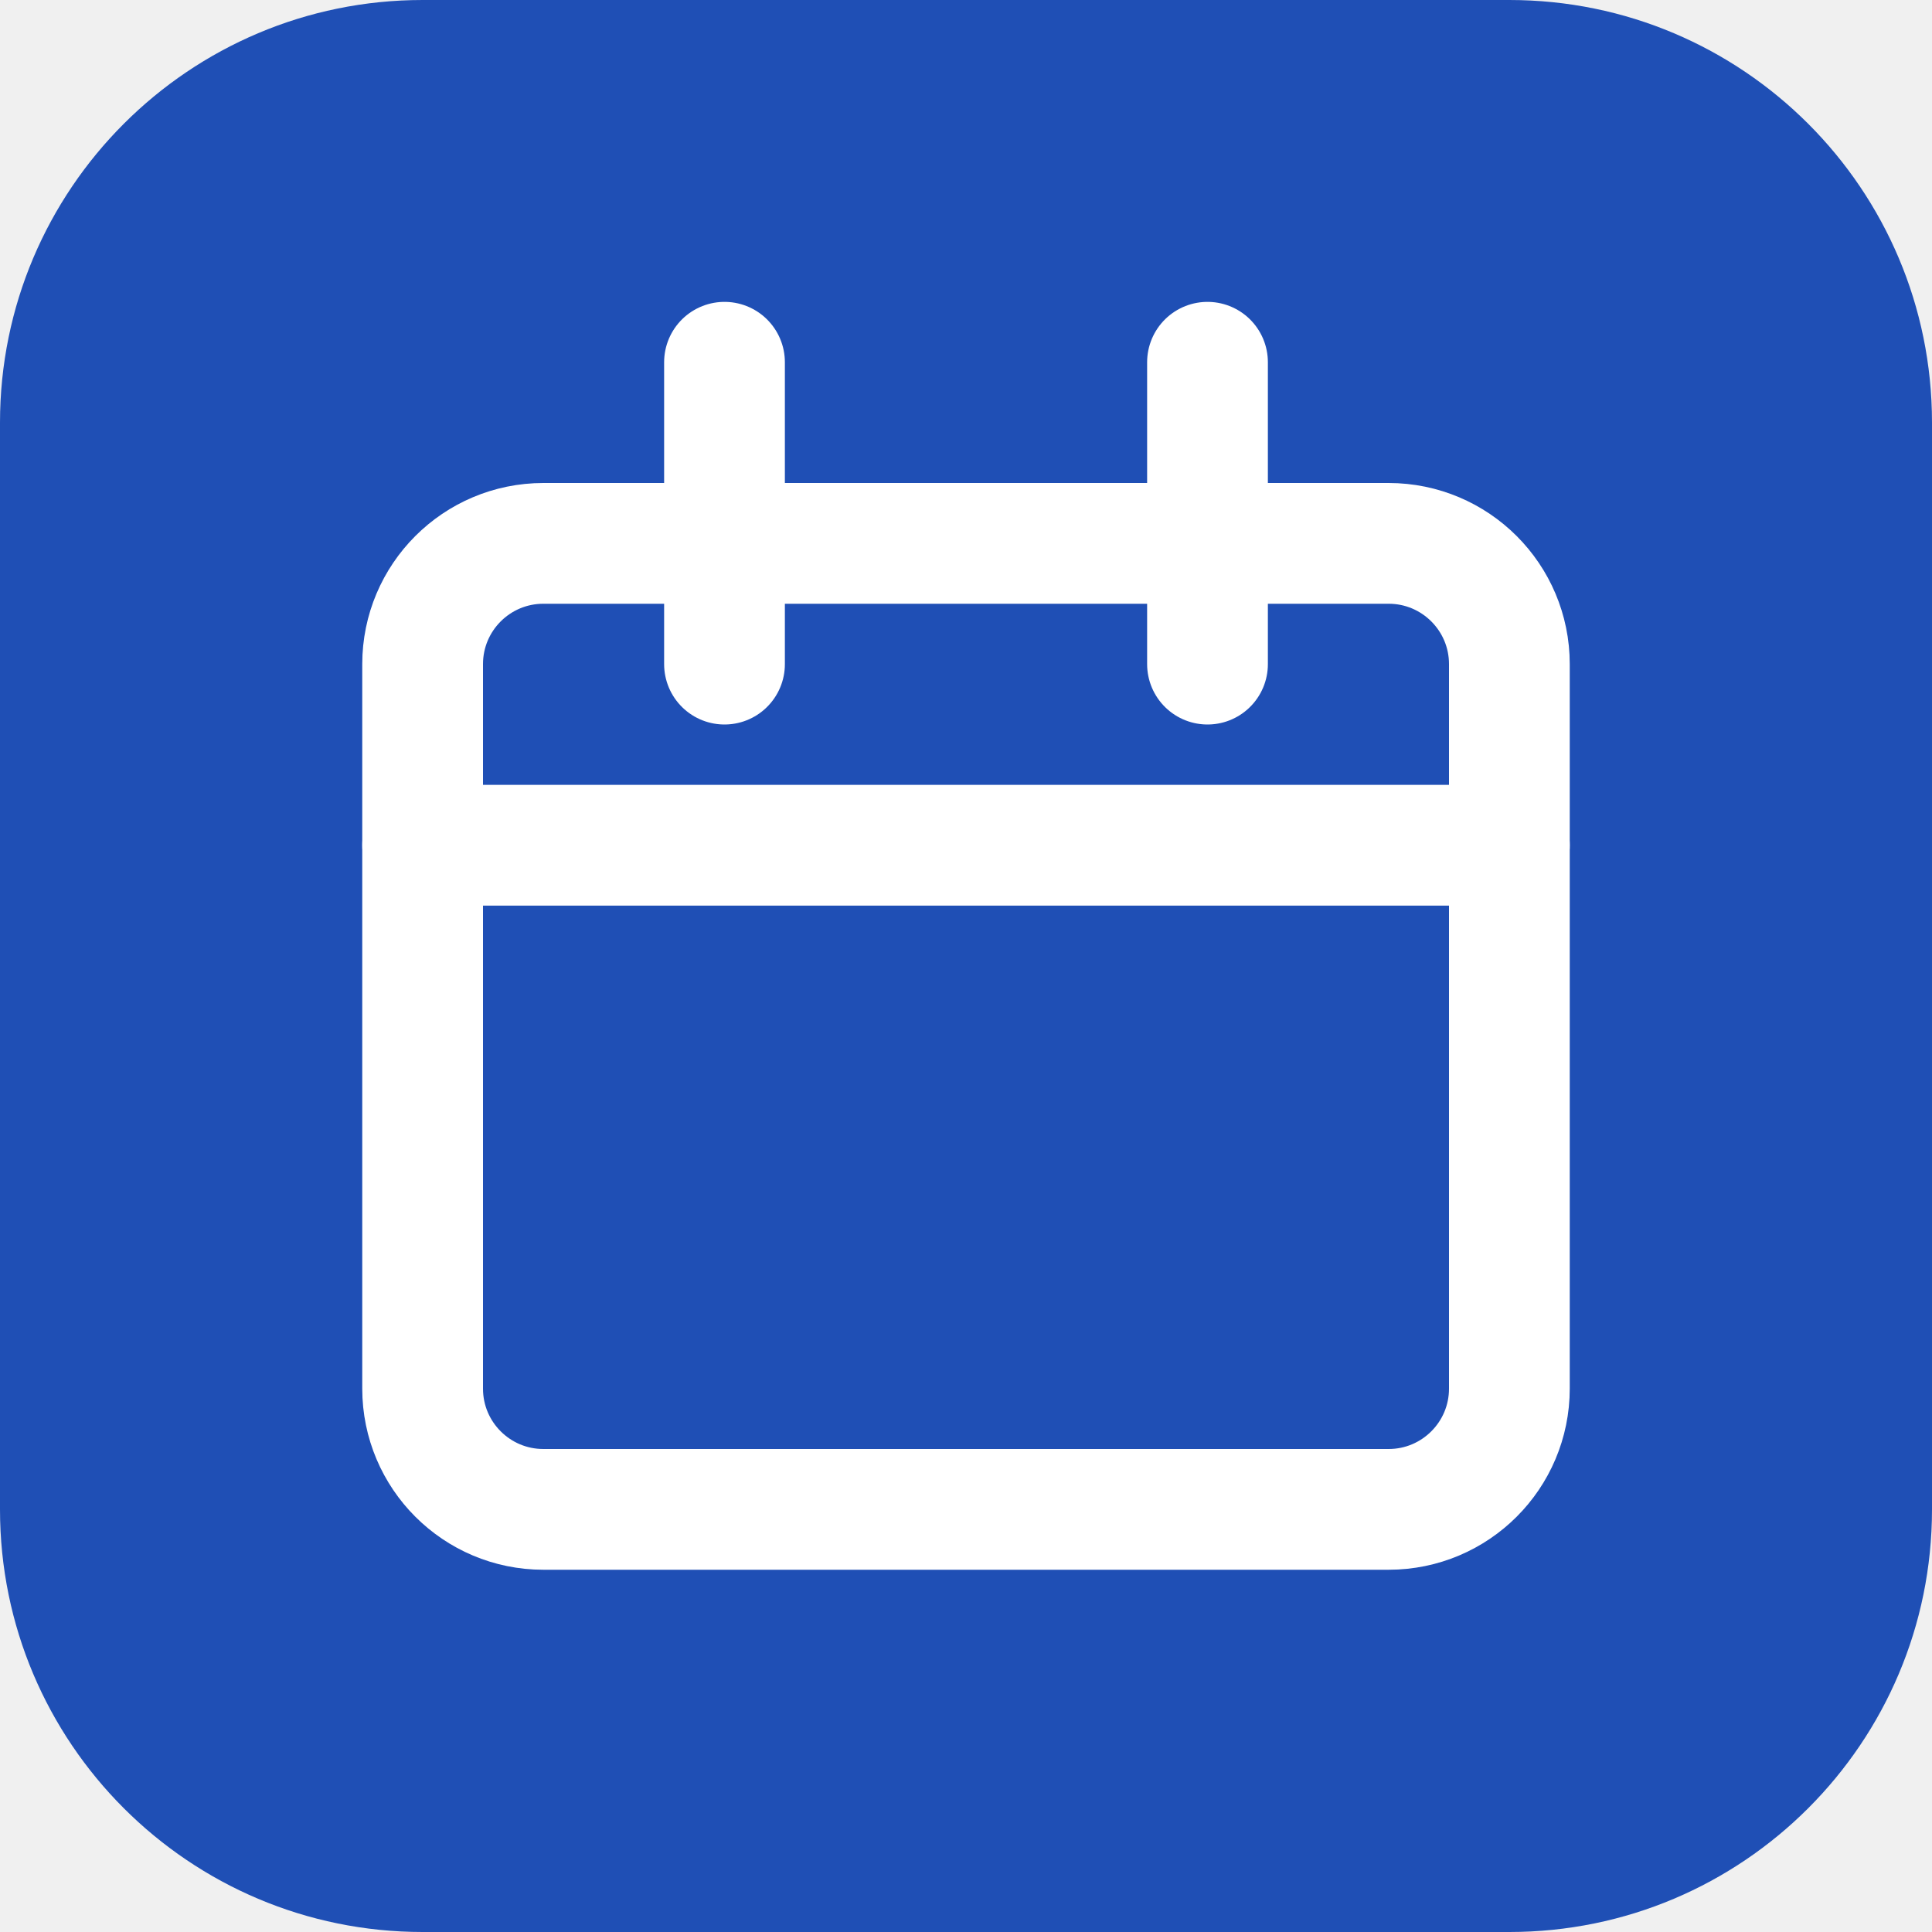
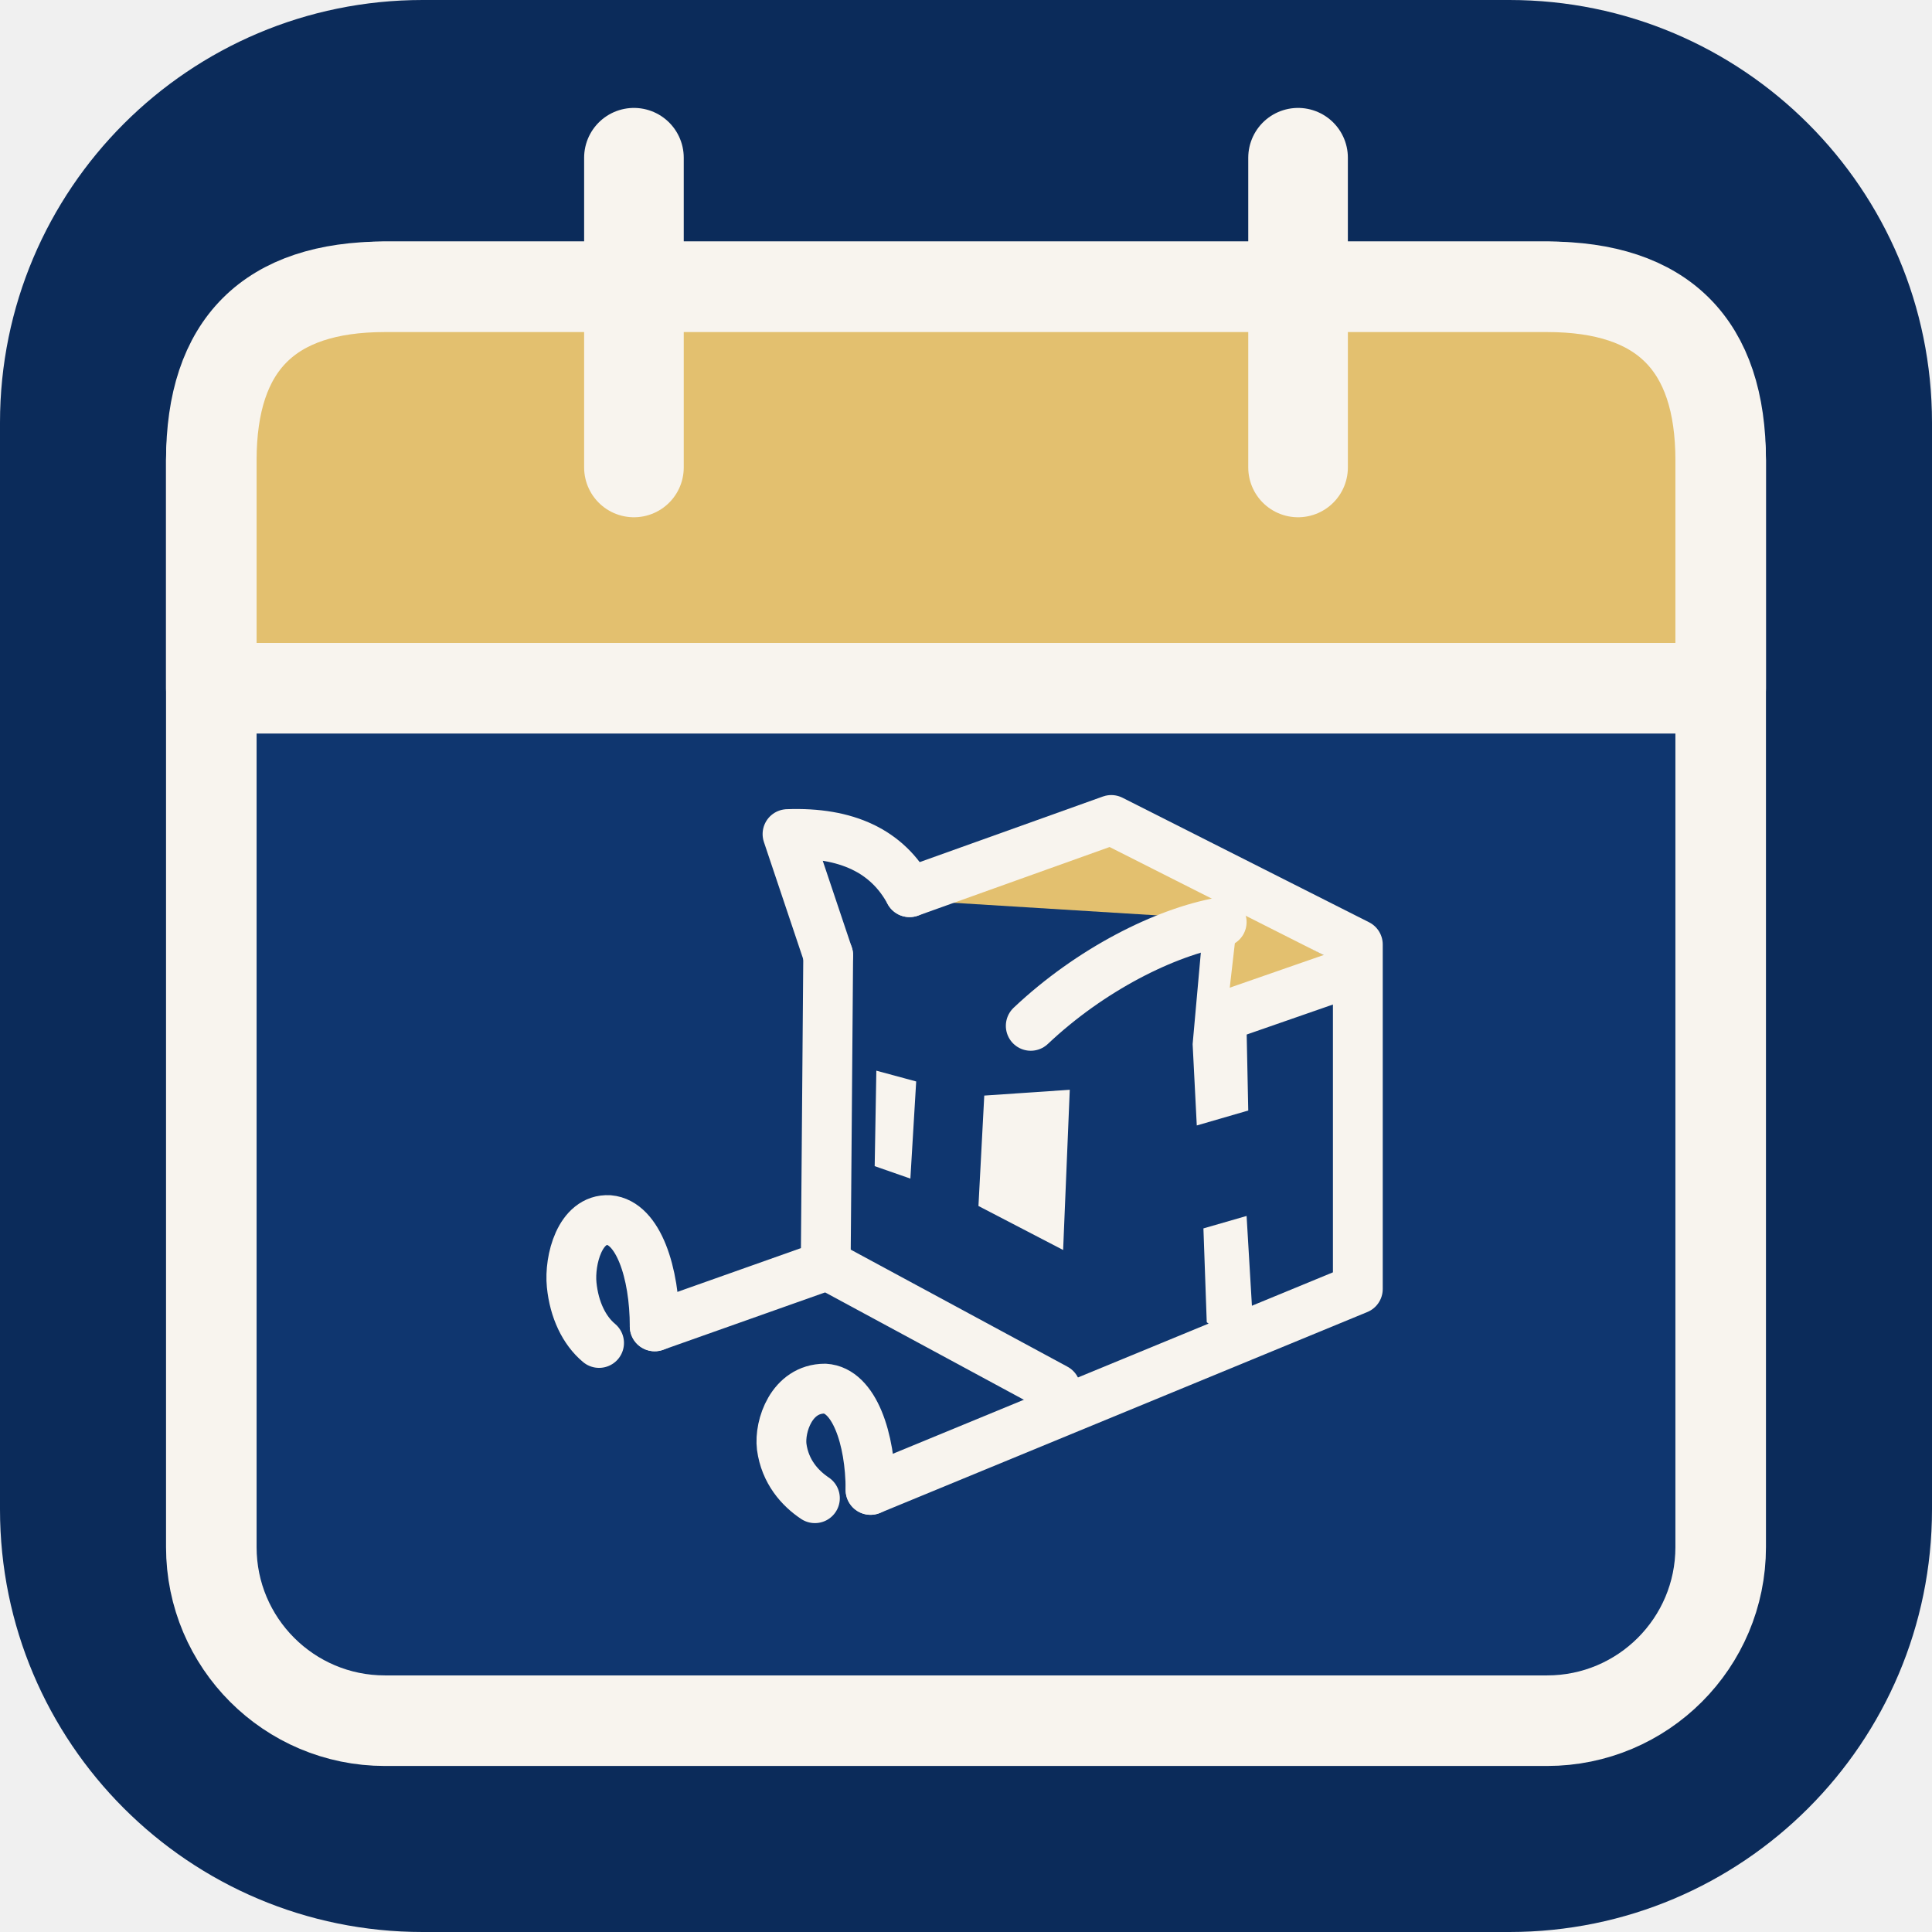
- <svg xmlns="http://www.w3.org/2000/svg" viewBox="0 0 32 32">
-   <rect width="32" height="32" rx="7" fill="#1f4fb5" />
-   <rect x="7" y="9" width="18" height="16" rx="2" fill="none" stroke="#fff" stroke-width="2" />
-   <path d="M7 14h18M12 6v5M20 6v5" stroke="#fff" stroke-width="2" stroke-linecap="round" />
+ <svg xmlns="http://www.w3.org/2000/svg" viewBox="0 0 512 512">
+   <rect width="512" height="512" rx="112" fill="#0b2b5a" />
+   <rect x="56" y="76" width="400" height="380" rx="46" fill="#0f366f" stroke="#f8f4ee" stroke-width="24" />
+   <path d="M56 122 Q56 76 102 76 L410 76 Q456 76 456 122 L456 182.4 L56 182.4 Z" fill="#e3c06f" stroke="#f8f4ee" stroke-width="24" stroke-linejoin="round" />
+   <line x1="168.0" y1="41.8" x2="168.0" y2="123.88" stroke="#f8f4ee" stroke-width="26.4" stroke-linecap="round" />
+   <line x1="344.0" y1="41.8" x2="344.0" y2="123.88" stroke="#f8f4ee" stroke-width="26.4" stroke-linecap="round" />
+   <g transform="translate(146 214) scale(0.22)">
+     <path fill="#0f366f" d="M285 32 L432 102 L675 15 L972 165 L972 580 L605 715 L333 557 L334 178 Z" />
+     <path fill="#e3c06f" d="M440 112 L675 40 L935 180 L818 226 L812 140 L780 133 Z" />
+     <path fill="none" stroke="#f8f4ee" stroke-width="60" stroke-linecap="round" stroke-linejoin="round" d="M334 178 L285 32 Q392 28 432 102" />
+     <path fill="none" stroke="#f8f4ee" stroke-width="60" stroke-linecap="round" stroke-linejoin="round" d="M334 178 L331 552 L125 625" />
+     <path fill="none" stroke="#f8f4ee" stroke-width="60" stroke-linecap="round" stroke-linejoin="round" d="M432 102 L675 15 L972 165 L972 580 L385 822" />
+     <path fill="none" stroke="#f8f4ee" stroke-width="60" stroke-linecap="round" stroke-linejoin="round" d="M334 552 L608 700" />
+     <path fill="none" stroke="#f8f4ee" stroke-width="60" stroke-linecap="round" stroke-linejoin="round" d="M820 248 L958 200" />
+     <path fill="none" stroke="#f8f4ee" stroke-width="60" stroke-linecap="round" stroke-linejoin="round" d="M125 625 C125 560 105 500 70 497 C35 495 22 545 25 575 C28 605 40 630 58 645" />
+     <path fill="none" stroke="#f8f4ee" stroke-width="60" stroke-linecap="round" stroke-linejoin="round" d="M385 822 C385 760 365 702 330 700 C290 700 275 745 278 770 C282 800 300 820 318 832" />
+     <path fill="none" stroke="#f8f4ee" stroke-width="60" stroke-linecap="round" stroke-linejoin="round" d="M578 263 C650 195 740 150 808 138" />
+     <path fill="#f8f4ee" d="M786 140 L827 136 L816 232 L838 268 L840 365 L778 383 L773 285 Z" />
+     <path fill="#f8f4ee" d="M786 507 L838 492 L845 610 L800 628 L790 620 Z" />
+     <path fill="#f8f4ee" d="M392 317 L440 330 L433 447 L390 432 Z" />
+     <path fill="#f8f4ee" d="M522 347 L625 340 L617 533 L515 480 Z" />
+   </g>
</svg>
